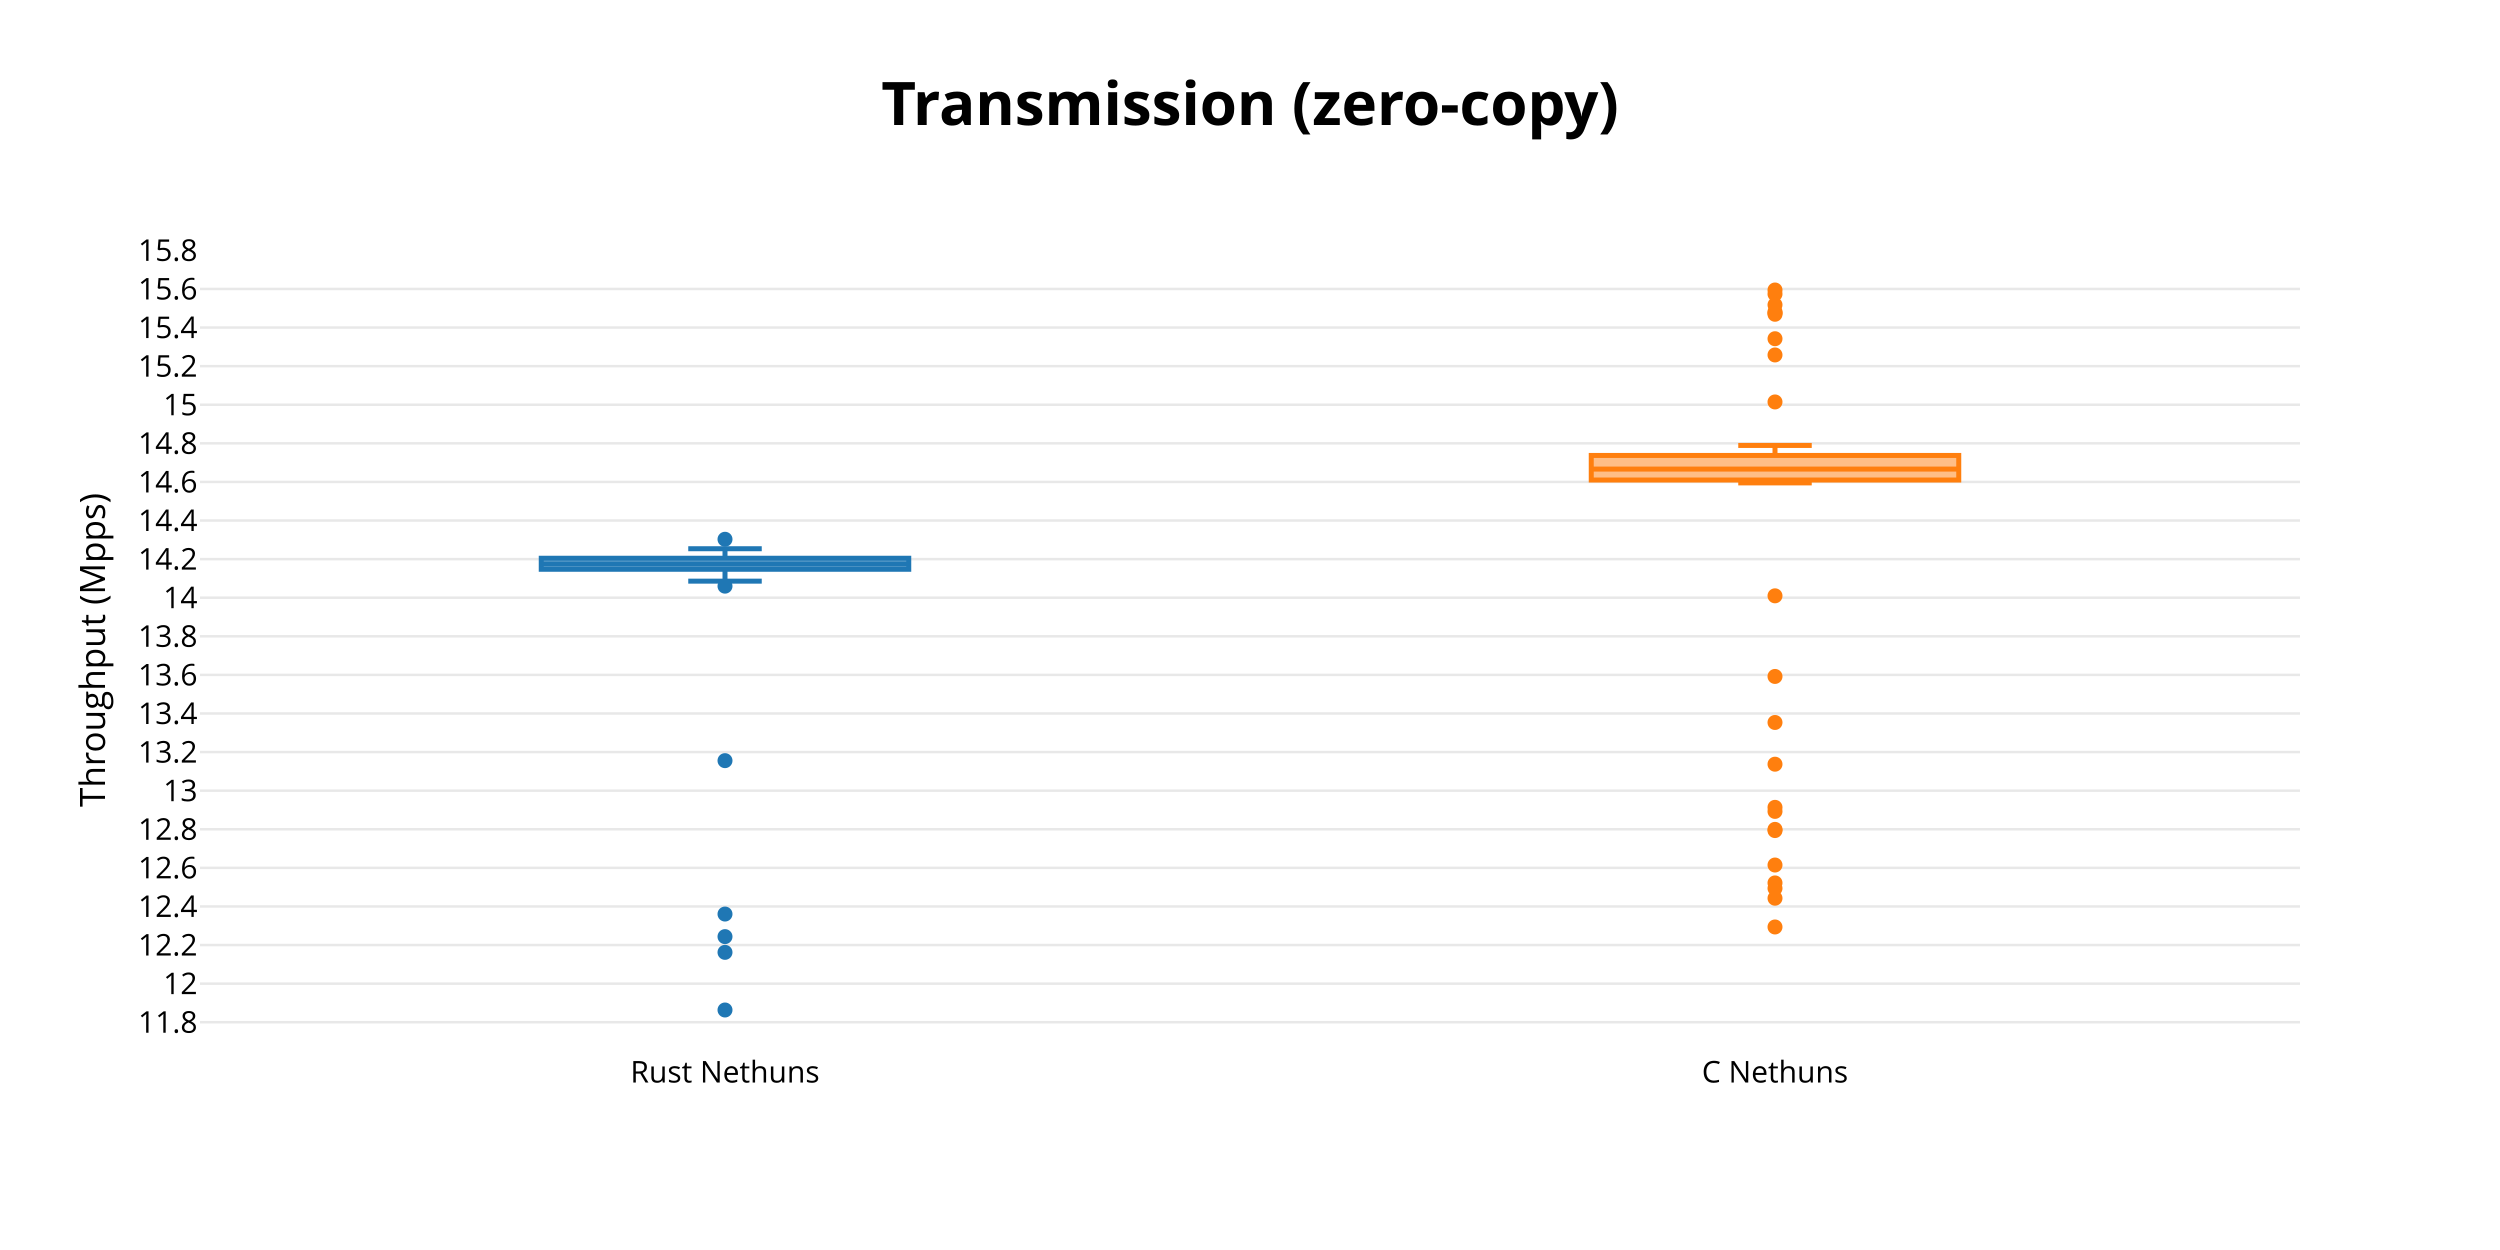
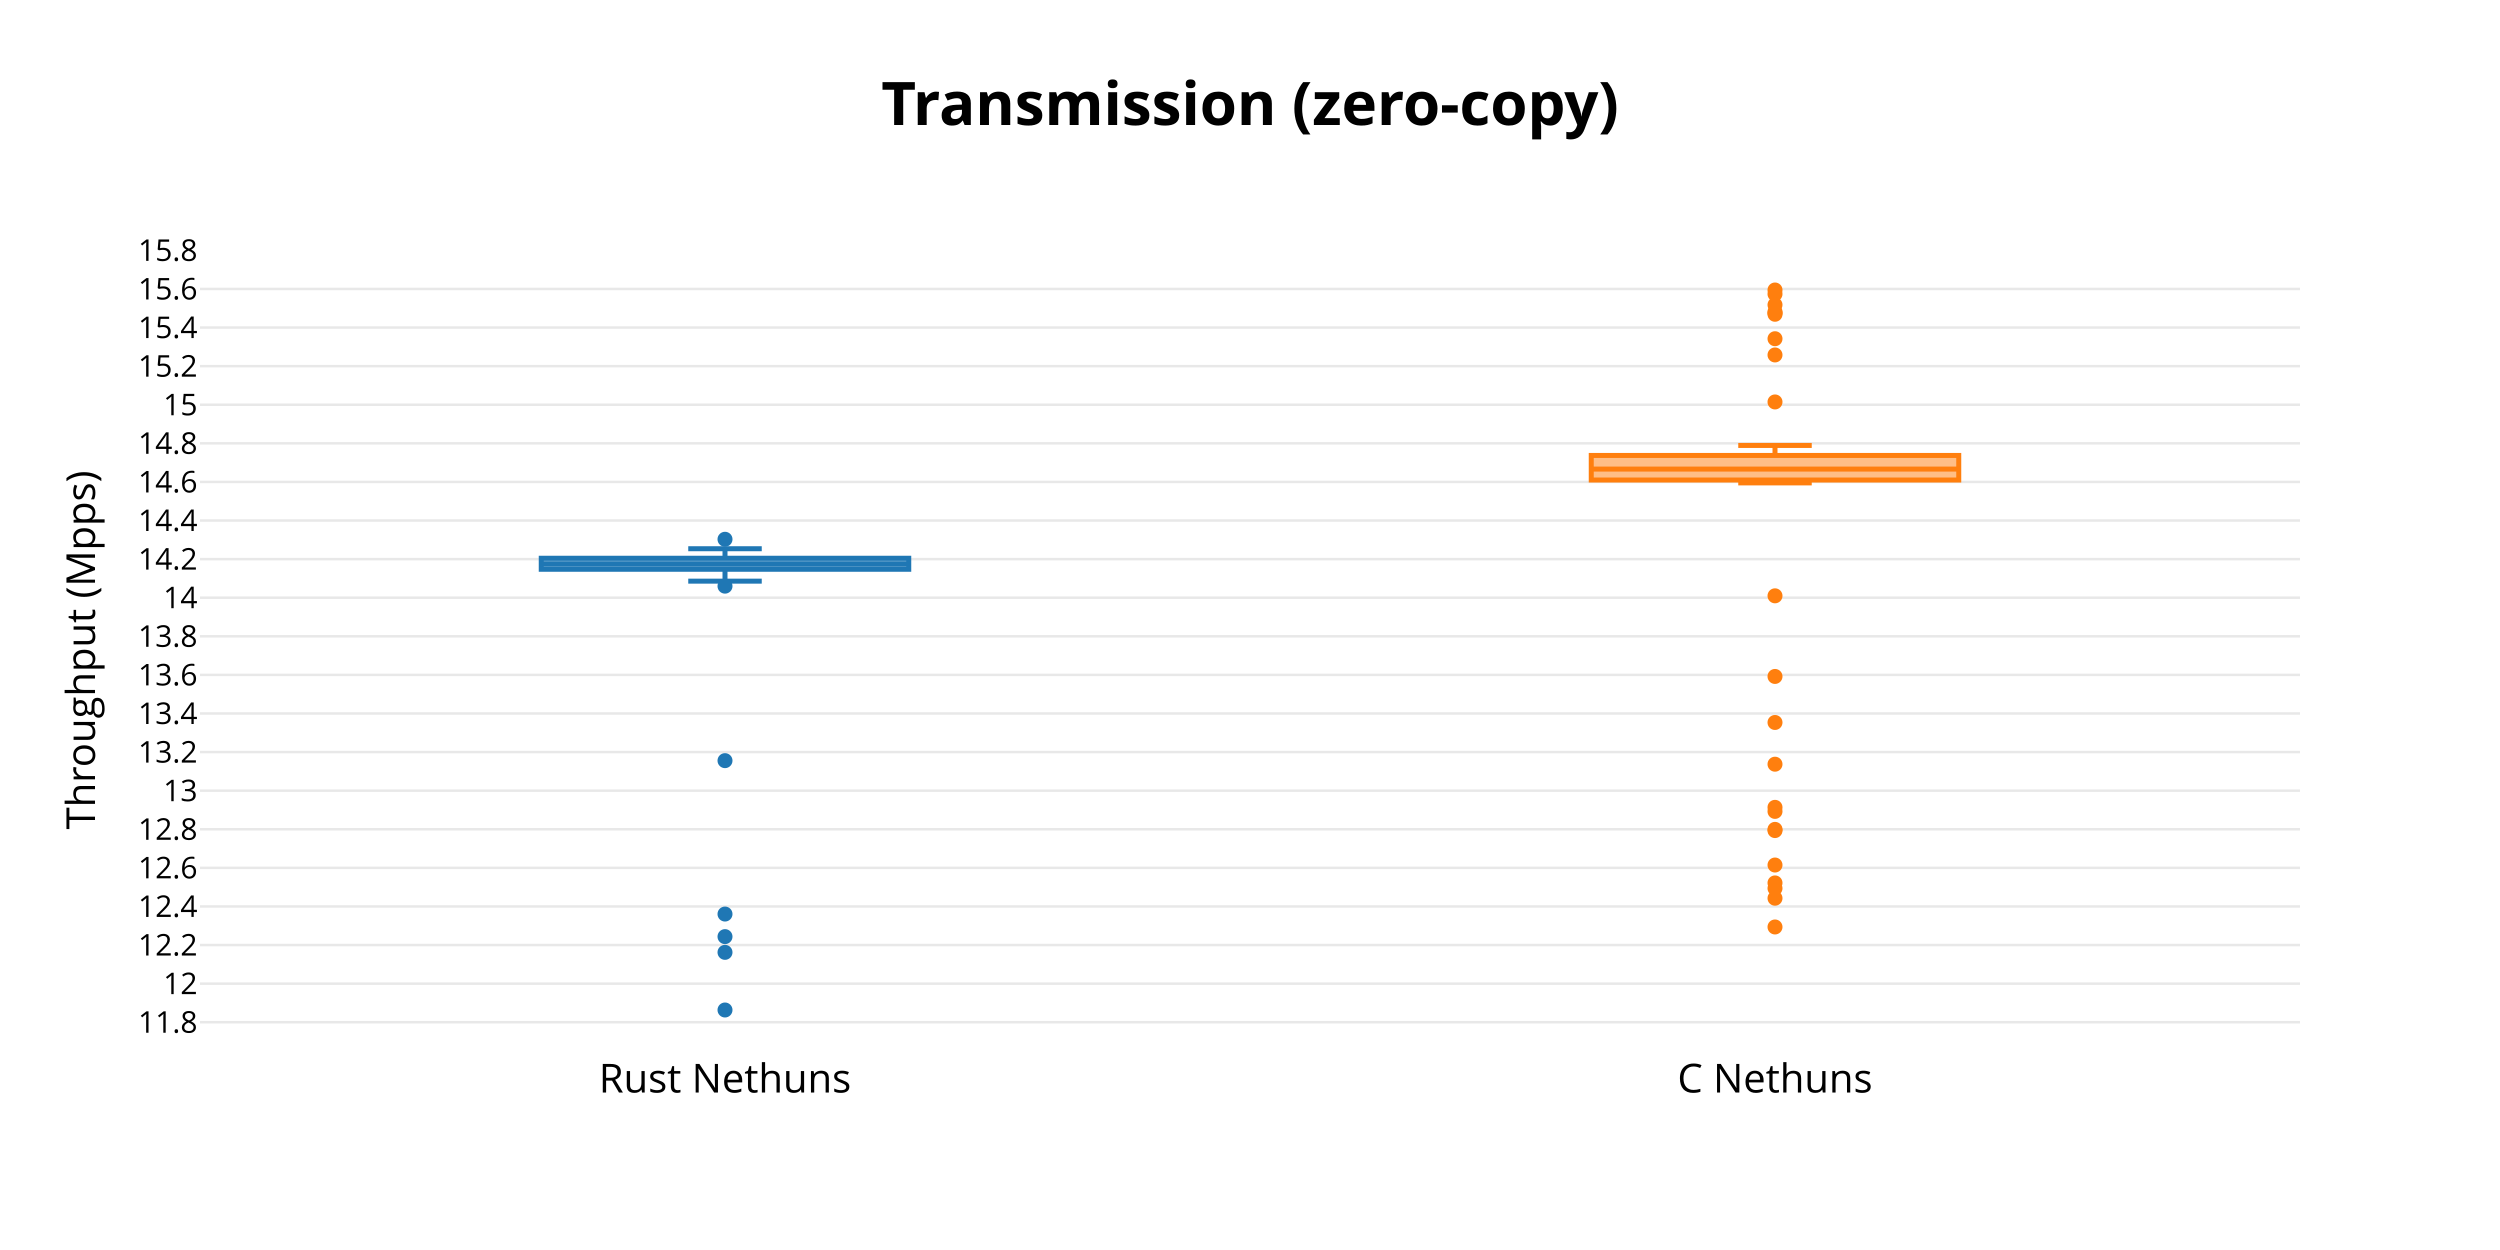
<svg xmlns="http://www.w3.org/2000/svg" class="main-svg" width="1000" height="500" style="" viewBox="0 0 1000 500">
  <rect x="0" y="0" width="1000" height="500" style="fill: rgb(255, 255, 255); fill-opacity: 1;" />
-   <defs id="defs-7d7059">
+   <defs id="defs-3b9ab0">
    <g class="clips">
-       <clipPath id="clip7d7059xyplot" class="plotclip">
+       <clipPath id="clip3b9ab0xyplot" class="plotclip">
        <rect width="840" height="320" />
      </clipPath>
-       <clipPath class="axesclip" id="clip7d7059x">
+       <clipPath class="axesclip" id="clip3b9ab0x">
        <rect x="80" y="0" width="840" height="500" />
      </clipPath>
-       <clipPath class="axesclip" id="clip7d7059y">
+       <clipPath class="axesclip" id="clip3b9ab0y">
        <rect x="0" y="100" width="1000" height="320" />
      </clipPath>
-       <clipPath class="axesclip" id="clip7d7059xy">
+       <clipPath class="axesclip" id="clip3b9ab0xy">
        <rect x="80" y="100" width="840" height="320" />
      </clipPath>
    </g>
    <g class="gradients" />
  </defs>
  <g class="bglayer" />
  <g class="layer-below">
    <g class="imagelayer" />
    <g class="shapelayer" />
  </g>
  <g class="cartesianlayer">
    <g class="subplot xy">
      <g class="layer-subplot">
        <g class="shapelayer" />
        <g class="imagelayer" />
      </g>
      <g class="gridlayer">
        <g class="x" />
        <g class="y">
          <path class="ygrid crisp" transform="translate(0,408.89)" d="M80,0h840" style="stroke: rgb(232, 232, 232); stroke-opacity: 1; stroke-width: 1px;" />
          <path class="ygrid crisp" transform="translate(0,393.46)" d="M80,0h840" style="stroke: rgb(232, 232, 232); stroke-opacity: 1; stroke-width: 1px;" />
          <path class="ygrid crisp" transform="translate(0,378.02)" d="M80,0h840" style="stroke: rgb(232, 232, 232); stroke-opacity: 1; stroke-width: 1px;" />
          <path class="ygrid crisp" transform="translate(0,362.58)" d="M80,0h840" style="stroke: rgb(232, 232, 232); stroke-opacity: 1; stroke-width: 1px;" />
          <path class="ygrid crisp" transform="translate(0,347.14)" d="M80,0h840" style="stroke: rgb(232, 232, 232); stroke-opacity: 1; stroke-width: 1px;" />
          <path class="ygrid crisp" transform="translate(0,331.71)" d="M80,0h840" style="stroke: rgb(232, 232, 232); stroke-opacity: 1; stroke-width: 1px;" />
          <path class="ygrid crisp" transform="translate(0,316.27)" d="M80,0h840" style="stroke: rgb(232, 232, 232); stroke-opacity: 1; stroke-width: 1px;" />
          <path class="ygrid crisp" transform="translate(0,300.83)" d="M80,0h840" style="stroke: rgb(232, 232, 232); stroke-opacity: 1; stroke-width: 1px;" />
          <path class="ygrid crisp" transform="translate(0,285.39)" d="M80,0h840" style="stroke: rgb(232, 232, 232); stroke-opacity: 1; stroke-width: 1px;" />
          <path class="ygrid crisp" transform="translate(0,269.96)" d="M80,0h840" style="stroke: rgb(232, 232, 232); stroke-opacity: 1; stroke-width: 1px;" />
          <path class="ygrid crisp" transform="translate(0,254.52)" d="M80,0h840" style="stroke: rgb(232, 232, 232); stroke-opacity: 1; stroke-width: 1px;" />
          <path class="ygrid crisp" transform="translate(0,239.08)" d="M80,0h840" style="stroke: rgb(232, 232, 232); stroke-opacity: 1; stroke-width: 1px;" />
          <path class="ygrid crisp" transform="translate(0,223.65)" d="M80,0h840" style="stroke: rgb(232, 232, 232); stroke-opacity: 1; stroke-width: 1px;" />
          <path class="ygrid crisp" transform="translate(0,208.21)" d="M80,0h840" style="stroke: rgb(232, 232, 232); stroke-opacity: 1; stroke-width: 1px;" />
          <path class="ygrid crisp" transform="translate(0,192.77)" d="M80,0h840" style="stroke: rgb(232, 232, 232); stroke-opacity: 1; stroke-width: 1px;" />
          <path class="ygrid crisp" transform="translate(0,177.33)" d="M80,0h840" style="stroke: rgb(232, 232, 232); stroke-opacity: 1; stroke-width: 1px;" />
          <path class="ygrid crisp" transform="translate(0,161.9)" d="M80,0h840" style="stroke: rgb(232, 232, 232); stroke-opacity: 1; stroke-width: 1px;" />
          <path class="ygrid crisp" transform="translate(0,146.46)" d="M80,0h840" style="stroke: rgb(232, 232, 232); stroke-opacity: 1; stroke-width: 1px;" />
          <path class="ygrid crisp" transform="translate(0,131.02)" d="M80,0h840" style="stroke: rgb(232, 232, 232); stroke-opacity: 1; stroke-width: 1px;" />
          <path class="ygrid crisp" transform="translate(0,115.58)" d="M80,0h840" style="stroke: rgb(232, 232, 232); stroke-opacity: 1; stroke-width: 1px;" />
        </g>
      </g>
      <g class="zerolinelayer" />
      <path class="xlines-below" />
      <path class="ylines-below" />
      <g class="overlines-below" />
      <g class="xaxislayer-below" />
      <g class="yaxislayer-below" />
      <g class="overaxes-below" />
-       <g class="plot" transform="translate(80,100)" clip-path="url('#clip7d7059xyplot')">
+       <g class="plot" transform="translate(80,100)" clip-path="url('#clip3b9ab0xyplot')">
        <g class="boxlayer mlayer">
          <g class="trace boxes" style="opacity: 1;">
            <path class="box" d="M136.5,125.56H283.5M136.5,127.71H283.5V123.3H136.5ZM210,127.71V132.46M210,123.3V119.49M195.3,132.46H224.7M195.3,119.49H224.7" style="vector-effect: non-scaling-stroke; stroke-width: 2px; stroke: rgb(31, 119, 180); stroke-opacity: 1; fill: rgb(31, 119, 180); fill-opacity: 0.5;" />
            <g class="points">
              <path class="point" transform="translate(210,304)" d="M3,0A3,3 0 1,1 0,-3A3,3 0 0,1 3,0Z" style="opacity: 1; stroke-width: 0px; fill: rgb(31, 119, 180); fill-opacity: 1;" />
              <path class="point" transform="translate(210,280.94)" d="M3,0A3,3 0 1,1 0,-3A3,3 0 0,1 3,0Z" style="opacity: 1; stroke-width: 0px; fill: rgb(31, 119, 180); fill-opacity: 1;" />
              <path class="point" transform="translate(210,274.65)" d="M3,0A3,3 0 1,1 0,-3A3,3 0 0,1 3,0Z" style="opacity: 1; stroke-width: 0px; fill: rgb(31, 119, 180); fill-opacity: 1;" />
              <path class="point" transform="translate(210,265.62)" d="M3,0A3,3 0 1,1 0,-3A3,3 0 0,1 3,0Z" style="opacity: 1; stroke-width: 0px; fill: rgb(31, 119, 180); fill-opacity: 1;" />
              <path class="point" transform="translate(210,204.26)" d="M3,0A3,3 0 1,1 0,-3A3,3 0 0,1 3,0Z" style="opacity: 1; stroke-width: 0px; fill: rgb(31, 119, 180); fill-opacity: 1;" />
              <path class="point" transform="translate(210,134.46)" d="M3,0A3,3 0 1,1 0,-3A3,3 0 0,1 3,0Z" style="opacity: 1; stroke-width: 0px; fill: rgb(31, 119, 180); fill-opacity: 1;" />
              <path class="point" transform="translate(210,115.71)" d="M3,0A3,3 0 1,1 0,-3A3,3 0 0,1 3,0Z" style="opacity: 1; stroke-width: 0px; fill: rgb(31, 119, 180); fill-opacity: 1;" />
            </g>
          </g>
          <g class="trace boxes" style="opacity: 1;">
            <path class="box" d="M556.5,87.63H703.5M556.5,92.01H703.5V82.18H556.5ZM630,92.01V93.16M630,82.18V78.18M615.3,93.16H644.7M615.3,78.18H644.7" style="vector-effect: non-scaling-stroke; stroke-width: 2px; stroke: rgb(255, 127, 14); stroke-opacity: 1; fill: rgb(255, 127, 14); fill-opacity: 0.5;" />
            <g class="points">
              <path class="point" transform="translate(630,270.79)" d="M3,0A3,3 0 1,1 0,-3A3,3 0 0,1 3,0Z" style="opacity: 1; stroke-width: 0px; fill: rgb(255, 127, 14); fill-opacity: 1;" />
              <path class="point" transform="translate(630,259.29)" d="M3,0A3,3 0 1,1 0,-3A3,3 0 0,1 3,0Z" style="opacity: 1; stroke-width: 0px; fill: rgb(255, 127, 14); fill-opacity: 1;" />
              <path class="point" transform="translate(630,255.33)" d="M3,0A3,3 0 1,1 0,-3A3,3 0 0,1 3,0Z" style="opacity: 1; stroke-width: 0px; fill: rgb(255, 127, 14); fill-opacity: 1;" />
              <path class="point" transform="translate(630,253.17)" d="M3,0A3,3 0 1,1 0,-3A3,3 0 0,1 3,0Z" style="opacity: 1; stroke-width: 0px; fill: rgb(255, 127, 14); fill-opacity: 1;" />
              <path class="point" transform="translate(630,246.01)" d="M3,0A3,3 0 1,1 0,-3A3,3 0 0,1 3,0Z" style="opacity: 1; stroke-width: 0px; fill: rgb(255, 127, 14); fill-opacity: 1;" />
              <path class="point" transform="translate(630,232.23)" d="M3,0A3,3 0 1,1 0,-3A3,3 0 0,1 3,0Z" style="opacity: 1; stroke-width: 0px; fill: rgb(255, 127, 14); fill-opacity: 1;" />
              <path class="point" transform="translate(630,231.75)" d="M3,0A3,3 0 1,1 0,-3A3,3 0 0,1 3,0Z" style="opacity: 1; stroke-width: 0px; fill: rgb(255, 127, 14); fill-opacity: 1;" />
              <path class="point" transform="translate(630,224.56)" d="M3,0A3,3 0 1,1 0,-3A3,3 0 0,1 3,0Z" style="opacity: 1; stroke-width: 0px; fill: rgb(255, 127, 14); fill-opacity: 1;" />
              <path class="point" transform="translate(630,222.94)" d="M3,0A3,3 0 1,1 0,-3A3,3 0 0,1 3,0Z" style="opacity: 1; stroke-width: 0px; fill: rgb(255, 127, 14); fill-opacity: 1;" />
              <path class="point" transform="translate(630,205.68)" d="M3,0A3,3 0 1,1 0,-3A3,3 0 0,1 3,0Z" style="opacity: 1; stroke-width: 0px; fill: rgb(255, 127, 14); fill-opacity: 1;" />
              <path class="point" transform="translate(630,188.99)" d="M3,0A3,3 0 1,1 0,-3A3,3 0 0,1 3,0Z" style="opacity: 1; stroke-width: 0px; fill: rgb(255, 127, 14); fill-opacity: 1;" />
              <path class="point" transform="translate(630,170.58)" d="M3,0A3,3 0 1,1 0,-3A3,3 0 0,1 3,0Z" style="opacity: 1; stroke-width: 0px; fill: rgb(255, 127, 14); fill-opacity: 1;" />
              <path class="point" transform="translate(630,138.33)" d="M3,0A3,3 0 1,1 0,-3A3,3 0 0,1 3,0Z" style="opacity: 1; stroke-width: 0px; fill: rgb(255, 127, 14); fill-opacity: 1;" />
              <path class="point" transform="translate(630,60.78)" d="M3,0A3,3 0 1,1 0,-3A3,3 0 0,1 3,0Z" style="opacity: 1; stroke-width: 0px; fill: rgb(255, 127, 14); fill-opacity: 1;" />
              <path class="point" transform="translate(630,41.98)" d="M3,0A3,3 0 1,1 0,-3A3,3 0 0,1 3,0Z" style="opacity: 1; stroke-width: 0px; fill: rgb(255, 127, 14); fill-opacity: 1;" />
              <path class="point" transform="translate(630,35.49)" d="M3,0A3,3 0 1,1 0,-3A3,3 0 0,1 3,0Z" style="opacity: 1; stroke-width: 0px; fill: rgb(255, 127, 14); fill-opacity: 1;" />
              <path class="point" transform="translate(630,25.71)" d="M3,0A3,3 0 1,1 0,-3A3,3 0 0,1 3,0Z" style="opacity: 1; stroke-width: 0px; fill: rgb(255, 127, 14); fill-opacity: 1;" />
              <path class="point" transform="translate(630,25.21)" d="M3,0A3,3 0 1,1 0,-3A3,3 0 0,1 3,0Z" style="opacity: 1; stroke-width: 0px; fill: rgb(255, 127, 14); fill-opacity: 1;" />
              <path class="point" transform="translate(630,24.71)" d="M3,0A3,3 0 1,1 0,-3A3,3 0 0,1 3,0Z" style="opacity: 1; stroke-width: 0px; fill: rgb(255, 127, 14); fill-opacity: 1;" />
              <path class="point" transform="translate(630,21.93)" d="M3,0A3,3 0 1,1 0,-3A3,3 0 0,1 3,0Z" style="opacity: 1; stroke-width: 0px; fill: rgb(255, 127, 14); fill-opacity: 1;" />
              <path class="point" transform="translate(630,17.61)" d="M3,0A3,3 0 1,1 0,-3A3,3 0 0,1 3,0Z" style="opacity: 1; stroke-width: 0px; fill: rgb(255, 127, 14); fill-opacity: 1;" />
              <path class="point" transform="translate(630,16)" d="M3,0A3,3 0 1,1 0,-3A3,3 0 0,1 3,0Z" style="opacity: 1; stroke-width: 0px; fill: rgb(255, 127, 14); fill-opacity: 1;" />
            </g>
          </g>
        </g>
      </g>
      <g class="overplot" />
      <path class="xlines-above crisp" d="M0,0" style="fill: none;" />
      <path class="ylines-above crisp" d="M0,0" style="fill: none;" />
      <g class="overlines-above" />
      <g class="xaxislayer-above">
        <g class="xtick">
-           <text text-anchor="middle" x="0" y="433" transform="translate(290,0)" style="font-family: 'Open Sans', verdana, arial, sans-serif; font-size: 12px; fill: rgb(0, 0, 0); fill-opacity: 1; white-space: pre;">Rust Nethuns</text>
+           <text text-anchor="middle" x="0" y="437" transform="translate(290,0)" style="font-family: 'Open Sans', verdana, arial, sans-serif; font-size: 16px; fill: rgb(0, 0, 0); fill-opacity: 1; white-space: pre;">Rust Nethuns</text>
        </g>
        <g class="xtick">
-           <text text-anchor="middle" x="0" y="433" transform="translate(710,0)" style="font-family: 'Open Sans', verdana, arial, sans-serif; font-size: 12px; fill: rgb(0, 0, 0); fill-opacity: 1; white-space: pre;">C Nethuns</text>
+           <text text-anchor="middle" x="0" y="437" transform="translate(710,0)" style="font-family: 'Open Sans', verdana, arial, sans-serif; font-size: 16px; fill: rgb(0, 0, 0); fill-opacity: 1; white-space: pre;">C Nethuns</text>
        </g>
      </g>
      <g class="yaxislayer-above">
        <g class="ytick">
          <text text-anchor="end" x="79" y="4.2" transform="translate(0,408.89)" style="font-family: 'Open Sans', verdana, arial, sans-serif; font-size: 12px; fill: rgb(0, 0, 0); fill-opacity: 1; white-space: pre;">11.8</text>
        </g>
        <g class="ytick">
          <text text-anchor="end" x="79" y="4.2" transform="translate(0,393.46)" style="font-family: 'Open Sans', verdana, arial, sans-serif; font-size: 12px; fill: rgb(0, 0, 0); fill-opacity: 1; white-space: pre;">12</text>
        </g>
        <g class="ytick">
          <text text-anchor="end" x="79" y="4.2" transform="translate(0,378.02)" style="font-family: 'Open Sans', verdana, arial, sans-serif; font-size: 12px; fill: rgb(0, 0, 0); fill-opacity: 1; white-space: pre;">12.2</text>
        </g>
        <g class="ytick">
          <text text-anchor="end" x="79" y="4.2" transform="translate(0,362.58)" style="font-family: 'Open Sans', verdana, arial, sans-serif; font-size: 12px; fill: rgb(0, 0, 0); fill-opacity: 1; white-space: pre;">12.4</text>
        </g>
        <g class="ytick">
          <text text-anchor="end" x="79" y="4.2" transform="translate(0,347.14)" style="font-family: 'Open Sans', verdana, arial, sans-serif; font-size: 12px; fill: rgb(0, 0, 0); fill-opacity: 1; white-space: pre;">12.6</text>
        </g>
        <g class="ytick">
          <text text-anchor="end" x="79" y="4.2" transform="translate(0,331.71)" style="font-family: 'Open Sans', verdana, arial, sans-serif; font-size: 12px; fill: rgb(0, 0, 0); fill-opacity: 1; white-space: pre;">12.8</text>
        </g>
        <g class="ytick">
          <text text-anchor="end" x="79" y="4.2" transform="translate(0,316.27)" style="font-family: 'Open Sans', verdana, arial, sans-serif; font-size: 12px; fill: rgb(0, 0, 0); fill-opacity: 1; white-space: pre;">13</text>
        </g>
        <g class="ytick">
          <text text-anchor="end" x="79" y="4.2" transform="translate(0,300.83)" style="font-family: 'Open Sans', verdana, arial, sans-serif; font-size: 12px; fill: rgb(0, 0, 0); fill-opacity: 1; white-space: pre;">13.2</text>
        </g>
        <g class="ytick">
          <text text-anchor="end" x="79" y="4.2" transform="translate(0,285.39)" style="font-family: 'Open Sans', verdana, arial, sans-serif; font-size: 12px; fill: rgb(0, 0, 0); fill-opacity: 1; white-space: pre;">13.4</text>
        </g>
        <g class="ytick">
          <text text-anchor="end" x="79" y="4.2" transform="translate(0,269.96)" style="font-family: 'Open Sans', verdana, arial, sans-serif; font-size: 12px; fill: rgb(0, 0, 0); fill-opacity: 1; white-space: pre;">13.6</text>
        </g>
        <g class="ytick">
          <text text-anchor="end" x="79" y="4.2" transform="translate(0,254.52)" style="font-family: 'Open Sans', verdana, arial, sans-serif; font-size: 12px; fill: rgb(0, 0, 0); fill-opacity: 1; white-space: pre;">13.8</text>
        </g>
        <g class="ytick">
          <text text-anchor="end" x="79" y="4.2" transform="translate(0,239.08)" style="font-family: 'Open Sans', verdana, arial, sans-serif; font-size: 12px; fill: rgb(0, 0, 0); fill-opacity: 1; white-space: pre;">14</text>
        </g>
        <g class="ytick">
          <text text-anchor="end" x="79" y="4.2" transform="translate(0,223.65)" style="font-family: 'Open Sans', verdana, arial, sans-serif; font-size: 12px; fill: rgb(0, 0, 0); fill-opacity: 1; white-space: pre;">14.2</text>
        </g>
        <g class="ytick">
          <text text-anchor="end" x="79" y="4.2" transform="translate(0,208.21)" style="font-family: 'Open Sans', verdana, arial, sans-serif; font-size: 12px; fill: rgb(0, 0, 0); fill-opacity: 1; white-space: pre;">14.4</text>
        </g>
        <g class="ytick">
          <text text-anchor="end" x="79" y="4.2" transform="translate(0,192.77)" style="font-family: 'Open Sans', verdana, arial, sans-serif; font-size: 12px; fill: rgb(0, 0, 0); fill-opacity: 1; white-space: pre;">14.6</text>
        </g>
        <g class="ytick">
          <text text-anchor="end" x="79" y="4.2" transform="translate(0,177.33)" style="font-family: 'Open Sans', verdana, arial, sans-serif; font-size: 12px; fill: rgb(0, 0, 0); fill-opacity: 1; white-space: pre;">14.8</text>
        </g>
        <g class="ytick">
          <text text-anchor="end" x="79" y="4.2" transform="translate(0,161.9)" style="font-family: 'Open Sans', verdana, arial, sans-serif; font-size: 12px; fill: rgb(0, 0, 0); fill-opacity: 1; white-space: pre;">15</text>
        </g>
        <g class="ytick">
          <text text-anchor="end" x="79" y="4.2" transform="translate(0,146.46)" style="font-family: 'Open Sans', verdana, arial, sans-serif; font-size: 12px; fill: rgb(0, 0, 0); fill-opacity: 1; white-space: pre;">15.2</text>
        </g>
        <g class="ytick">
          <text text-anchor="end" x="79" y="4.2" transform="translate(0,131.02)" style="font-family: 'Open Sans', verdana, arial, sans-serif; font-size: 12px; fill: rgb(0, 0, 0); fill-opacity: 1; white-space: pre;">15.4</text>
        </g>
        <g class="ytick">
          <text text-anchor="end" x="79" y="4.2" transform="translate(0,115.58)" style="font-family: 'Open Sans', verdana, arial, sans-serif; font-size: 12px; fill: rgb(0, 0, 0); fill-opacity: 1; white-space: pre;">15.6</text>
        </g>
        <g class="ytick">
          <text text-anchor="end" x="79" y="4.2" transform="translate(0,100.15)" style="font-family: 'Open Sans', verdana, arial, sans-serif; font-size: 12px; fill: rgb(0, 0, 0); fill-opacity: 1; white-space: pre;">15.8</text>
        </g>
      </g>
      <g class="overaxes-above" />
    </g>
  </g>
  <g class="polarlayer" />
  <g class="ternarylayer" />
  <g class="geolayer" />
  <g class="funnelarealayer" />
  <g class="pielayer" />
  <g class="treemaplayer" />
  <g class="sunburstlayer" />
  <g class="glimages" />
-   <defs id="topdefs-7d7059">
+   <defs id="topdefs-3b9ab0">
    <g class="clips" />
  </defs>
  <g class="layer-above">
    <g class="imagelayer" />
    <g class="shapelayer" />
  </g>
  <g class="infolayer">
    <g class="g-gtitle">
      <text class="gtitle" x="500" y="50" text-anchor="middle" dy="0em" style="font-family: 'Open Sans', verdana, arial, sans-serif; font-size: 24px; fill: rgb(0, 0, 0); opacity: 1; font-weight: normal; white-space: pre;">
        <tspan style="font-weight:bold">Transmission (zero-copy)</tspan>
      </text>
    </g>
    <g class="g-xtitle" />
    <g class="g-ytitle">
-       <text class="ytitle" transform="rotate(-90,42,260)" x="42" y="260" text-anchor="middle" style="font-family: 'Open Sans', verdana, arial, sans-serif; font-size: 14px; fill: rgb(0, 0, 0); opacity: 1; font-weight: normal; white-space: pre;">Throughput (Mpps)</text>
+       <text class="ytitle" transform="rotate(-90,38,260)" x="38" y="260" text-anchor="middle" style="font-family: 'Open Sans', verdana, arial, sans-serif; font-size: 16px; fill: rgb(0, 0, 0); opacity: 1; font-weight: normal; white-space: pre;">Throughput (Mpps)</text>
    </g>
  </g>
</svg>
